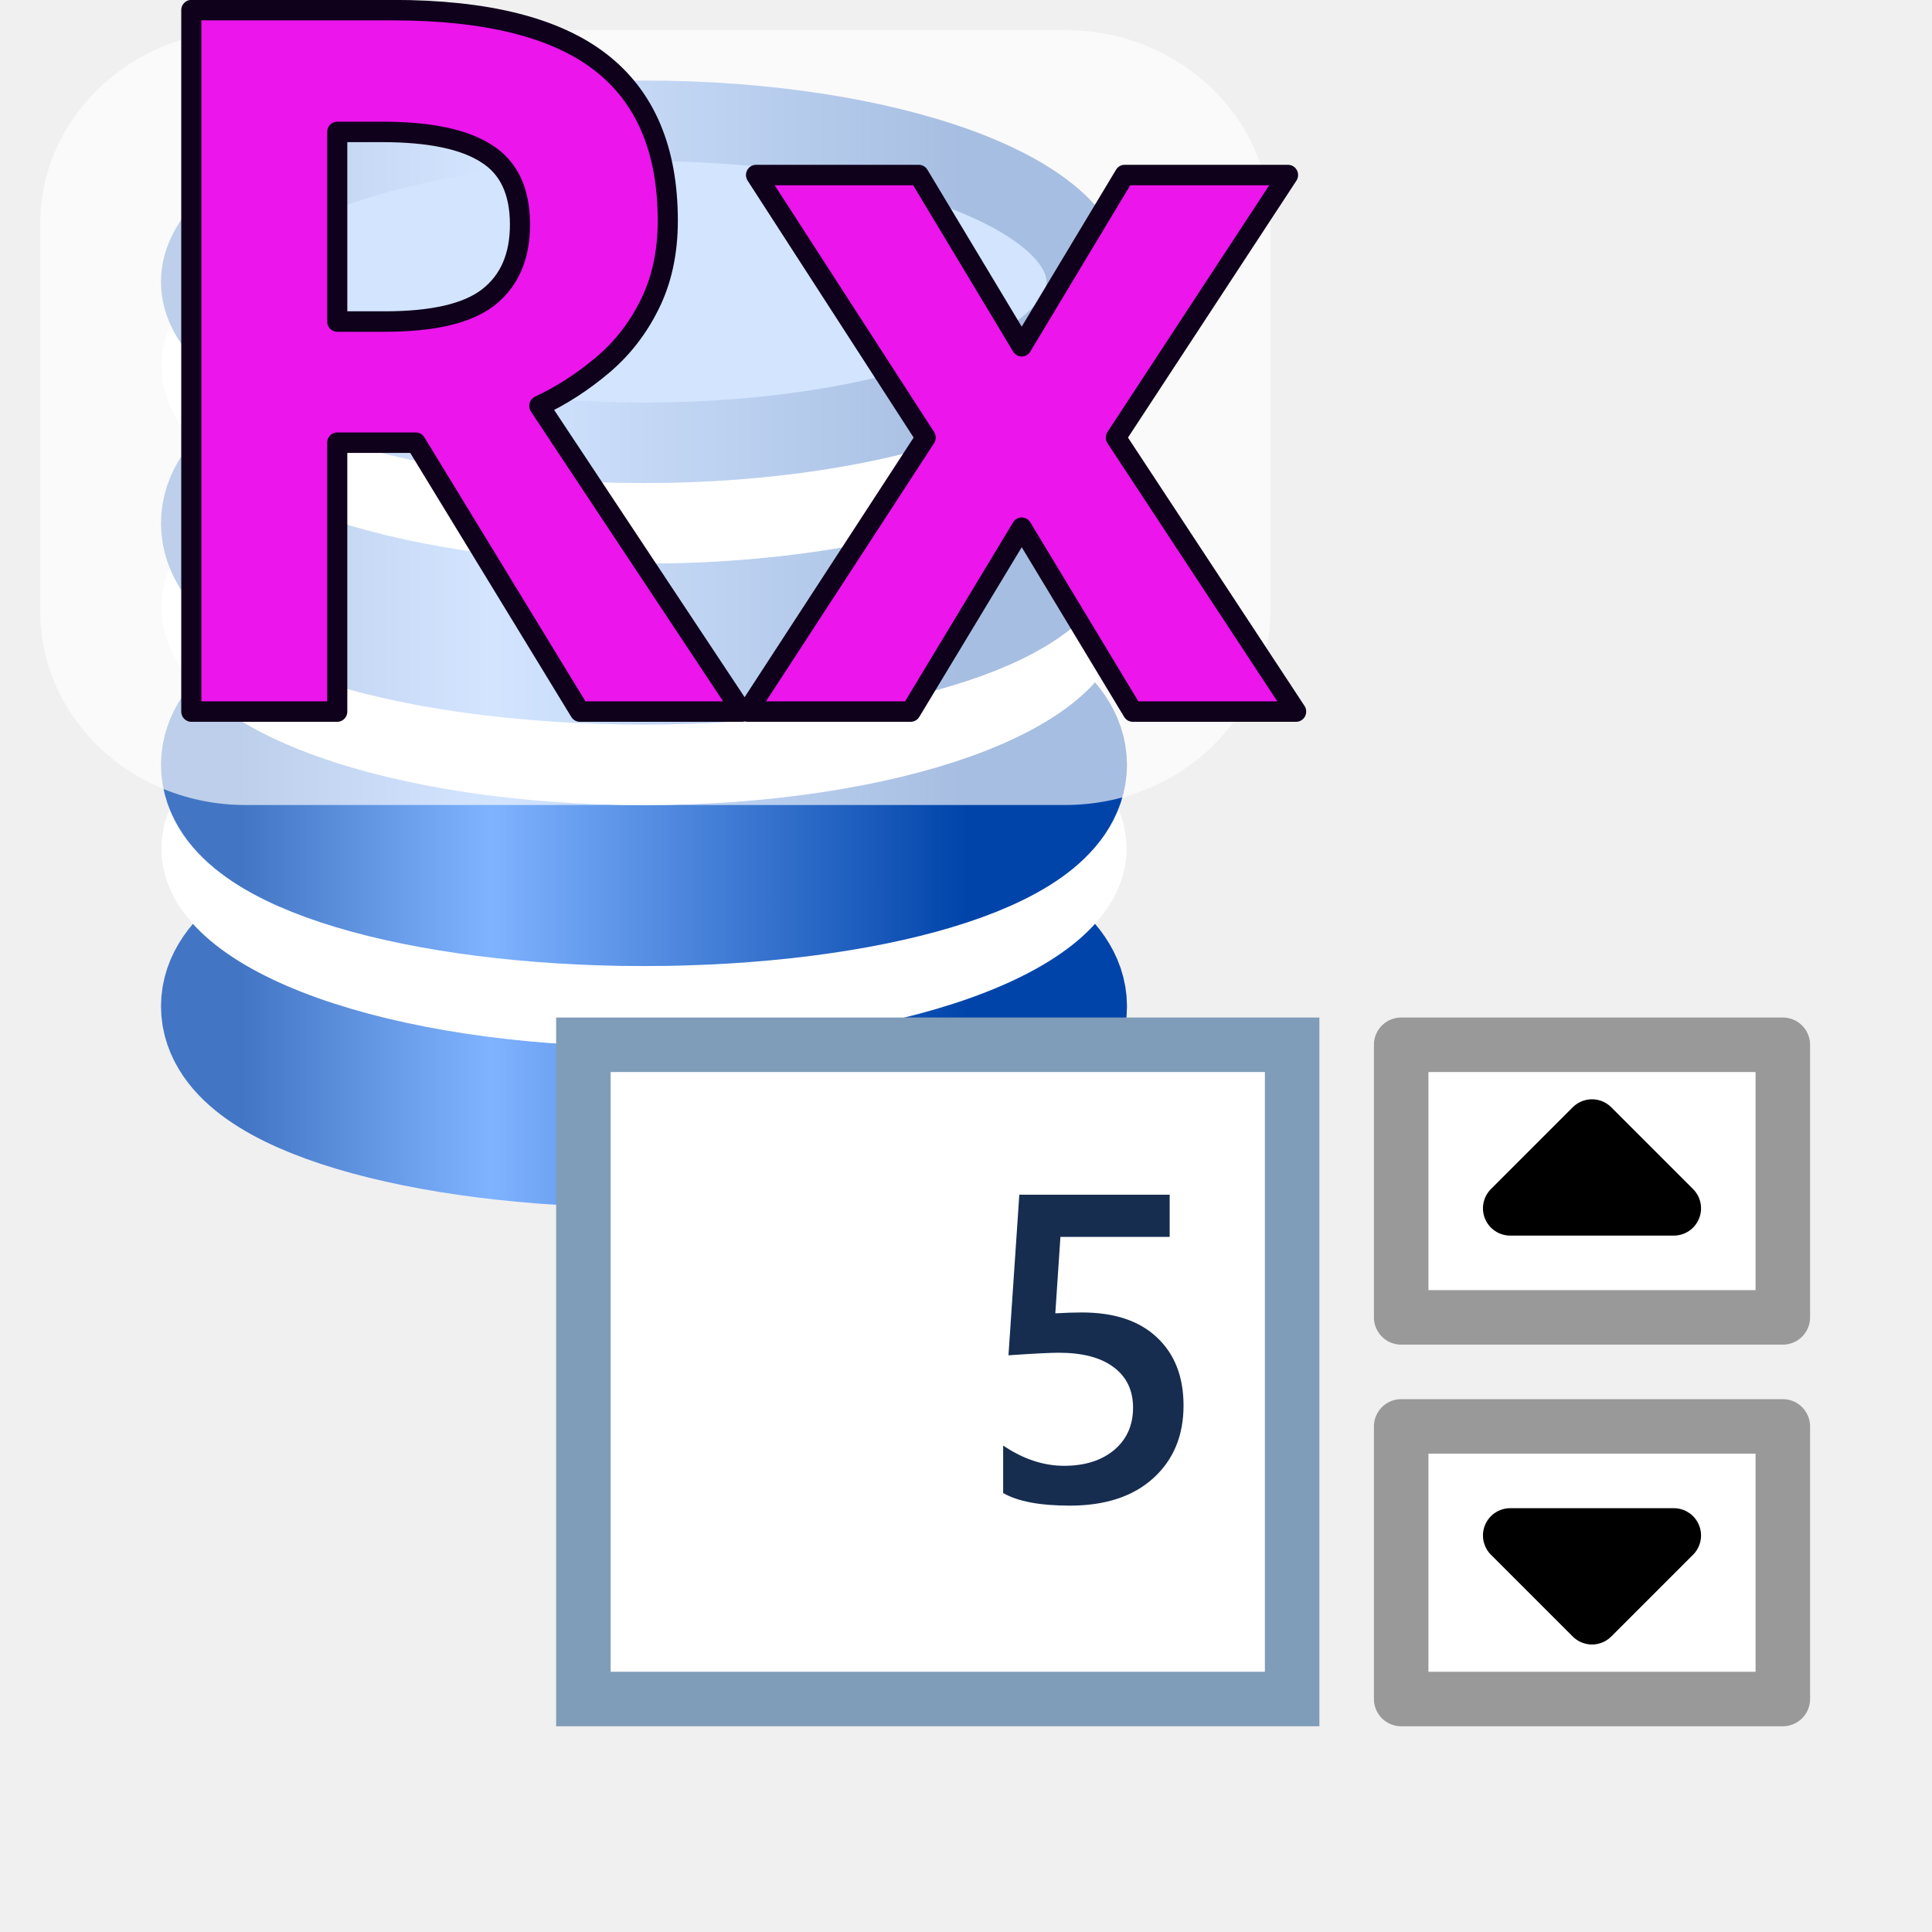
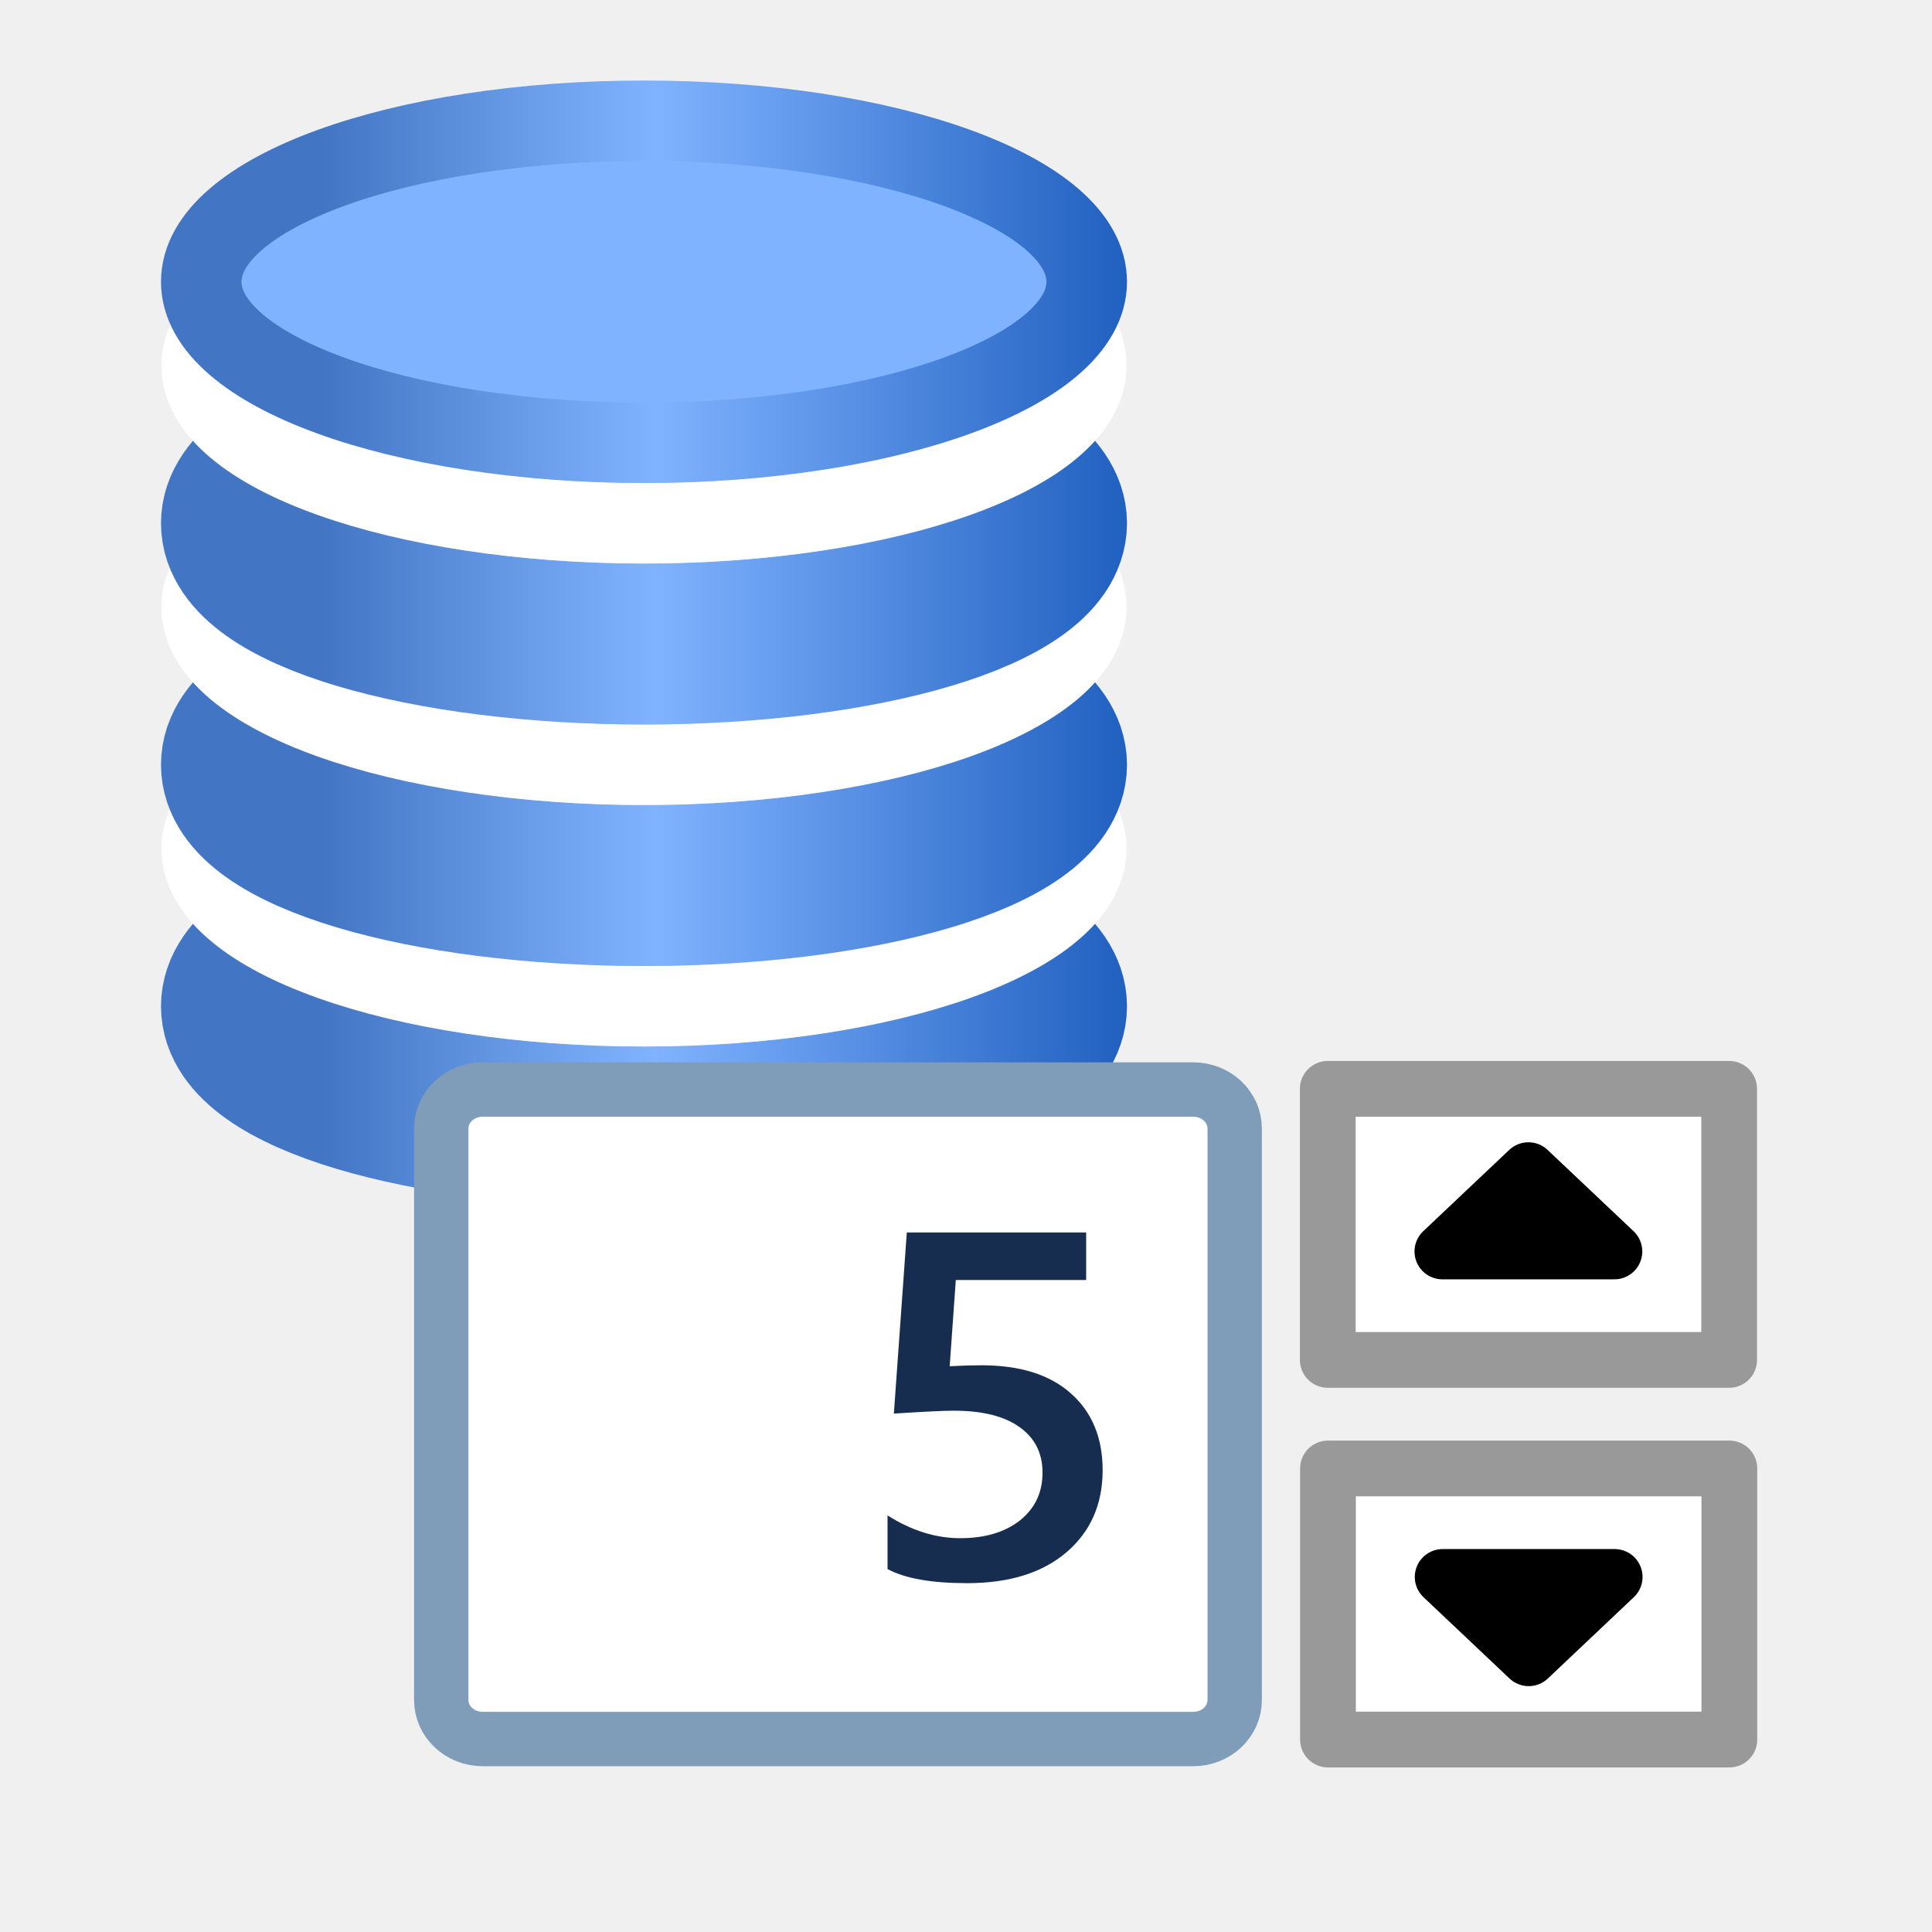
- <svg xmlns="http://www.w3.org/2000/svg" xmlns:xlink="http://www.w3.org/1999/xlink" width="36" height="36" viewBox="0 0 36 36" version="1.1" id="svg224">
-   <defs id="defs218">
-     <linearGradient xlink:href="#linearGradient914" id="linearGradient208" gradientUnits="userSpaceOnUse" gradientTransform="matrix(2,0,0,2,-36.91964,-1051.532)" x1="3" y1="1035.362" x2="12" y2="1035.362" />
+ <svg xmlns="http://www.w3.org/2000/svg" xmlns:xlink="http://www.w3.org/1999/xlink" width="36" height="36" viewBox="0 0 36 36" version="1.1" id="svg106">
+   <defs id="defs100">
+     <linearGradient xlink:href="#linearGradient914" id="linearGradient226" gradientUnits="userSpaceOnUse" gradientTransform="matrix(2.666667,0,0,2.666667,-36.91964,-1737.107)" x1="3" y1="1035.362" x2="12" y2="1035.362" />
    <linearGradient id="linearGradient914">
      <stop style="stop-color:#4276c4;stop-opacity:1;" offset="0" id="stop910" />
      <stop id="stop916" offset="0.344" style="stop-color:#80b3ff;stop-opacity:1" />
      <stop style="stop-color:#0044aa;stop-opacity:1" offset="1" id="stop912" />
    </linearGradient>
-     <linearGradient gradientTransform="matrix(2,0,0,2,-36.91964,-1057.532)" y2="1035.362" x2="12" y1="1035.362" x1="3" gradientUnits="userSpaceOnUse" id="linearGradient932" xlink:href="#linearGradient914" />
-     <linearGradient y2="1035.362" x2="12" y1="1035.362" x1="3" gradientTransform="matrix(2,0,0,2,-36.91964,-1063.532)" gradientUnits="userSpaceOnUse" id="linearGradient936" xlink:href="#linearGradient914" />
-     <linearGradient xlink:href="#linearGradient914" id="linearGradient299" gradientUnits="userSpaceOnUse" gradientTransform="matrix(2,0,0,2,-36.91964,-1051.532)" x1="3" y1="1035.362" x2="12" y2="1035.362" />
+     <linearGradient gradientTransform="matrix(2.666667,0,0,2.666667,-36.91964,-1745.107)" y2="1035.362" x2="12" y1="1035.362" x1="3" gradientUnits="userSpaceOnUse" id="linearGradient932" xlink:href="#linearGradient914" />
+     <linearGradient y2="1035.362" x2="12" y1="1035.362" x1="3" gradientTransform="matrix(2.666667,0,0,2.666667,-36.91964,-1753.106)" gradientUnits="userSpaceOnUse" id="linearGradient936" xlink:href="#linearGradient914" />
+     <linearGradient xlink:href="#linearGradient914" id="linearGradient208" gradientUnits="userSpaceOnUse" gradientTransform="matrix(2.666667,0,0,2.666667,-36.91964,-1737.107)" x1="3" y1="1035.362" x2="12" y2="1035.362" />
  </defs>
-   <g id="layer1" transform="translate(0,-287.475)">
-     <g transform="matrix(0.75,0,0,0.75,0,287.475)" id="g155">
-       <rect y="284.3" x="0" height="48" width="48" id="rect110" style="fill:none;fill-rule:evenodd;stroke-width:0.876" transform="translate(0,-284.3)" />
-       <g transform="translate(36.91964,-1005.192)" id="g899" style="display:inline">
-         <ellipse style="opacity:1;fill:#bdd1ec;fill-opacity:1;fill-rule:evenodd;stroke:url(#linearGradient299);stroke-width:4;stroke-linecap:round;stroke-linejoin:round;stroke-miterlimit:4;stroke-dasharray:none;stroke-dashoffset:0;stroke-opacity:1;paint-order:normal" id="ellipse880" cx="-20.92" cy="1030.193" rx="10" ry="3" />
-         <ellipse style="opacity:1;fill:#bdd1ec;fill-opacity:1;fill-rule:evenodd;stroke:#ffffff;stroke-width:2;stroke-linecap:round;stroke-linejoin:round;stroke-miterlimit:4;stroke-dasharray:none;stroke-dashoffset:0;stroke-opacity:1;paint-order:normal" id="ellipse878" cx="-20.92" cy="1026.275" rx="10.989" ry="3.917" />
-         <ellipse ry="3" rx="10" cy="1024.193" cx="-20.92" id="ellipse930" style="opacity:1;fill:#bdd1ec;fill-opacity:1;fill-rule:evenodd;stroke:url(#linearGradient932);stroke-width:4;stroke-linecap:round;stroke-linejoin:round;stroke-miterlimit:4;stroke-dasharray:none;stroke-dashoffset:0;stroke-opacity:1;paint-order:normal" />
-         <ellipse ry="3.917" rx="10.989" cy="1020.276" cx="-20.92" id="ellipse874" style="opacity:1;fill:#bdd1ec;fill-opacity:1;fill-rule:evenodd;stroke:#ffffff;stroke-width:2;stroke-linecap:round;stroke-linejoin:round;stroke-miterlimit:4;stroke-dasharray:none;stroke-dashoffset:0;stroke-opacity:1;paint-order:normal" />
-         <ellipse style="opacity:1;fill:#bdd1ec;fill-opacity:1;fill-rule:evenodd;stroke:url(#linearGradient936);stroke-width:4;stroke-linecap:round;stroke-linejoin:round;stroke-miterlimit:4;stroke-dasharray:none;stroke-dashoffset:0;stroke-opacity:1;paint-order:normal" id="ellipse934" cx="-20.92" cy="1018.193" rx="10" ry="3" />
-         <ellipse style="opacity:1;fill:#bdd1ec;fill-opacity:1;fill-rule:evenodd;stroke:#ffffff;stroke-width:2;stroke-linecap:round;stroke-linejoin:round;stroke-miterlimit:4;stroke-dasharray:none;stroke-dashoffset:0;stroke-opacity:1;paint-order:normal" id="ellipse858" cx="-20.92" cy="1014.276" rx="10.989" ry="3.917" />
-         <ellipse ry="4" rx="11" cy="1012.193" cx="-20.92" id="ellipse868" style="opacity:1;fill:#80b3ff;fill-opacity:1;fill-rule:evenodd;stroke:url(#linearGradient208);stroke-width:2;stroke-linecap:round;stroke-linejoin:round;stroke-miterlimit:4;stroke-dasharray:none;stroke-dashoffset:0;stroke-opacity:1;paint-order:normal" />
-       </g>
-       <g transform="matrix(0.6772613,0,0,0.6772613,13.13952,-658.9992)" id="g834">
-         <rect style="opacity:1;fill:#ffffff;fill-opacity:1;stroke:#999999;stroke-width:2;stroke-linecap:round;stroke-linejoin:round;stroke-miterlimit:4;stroke-dasharray:none;stroke-dashoffset:0;stroke-opacity:1;paint-order:normal" id="rect842" width="14" height="10" x="32" y="1011.362" />
-         <path style="fill:#000000;fill-opacity:1;fill-rule:evenodd;stroke:#000000;stroke-width:2px;stroke-linecap:butt;stroke-linejoin:round;stroke-opacity:1" d="m 39,1014.362 -3,3 h 6 z" id="path833" />
-         <rect style="opacity:1;fill:#7f9db9;fill-opacity:1;stroke:none;stroke-width:0;stroke-linecap:round;stroke-linejoin:round;stroke-miterlimit:4;stroke-dasharray:none;stroke-dashoffset:0;stroke-opacity:1;paint-order:normal" id="rect820" width="28" height="26" x="1" y="1010.362" />
-         <rect style="opacity:1;fill:#ffffff;fill-opacity:1;stroke:none;stroke-width:0;stroke-linecap:round;stroke-linejoin:round;stroke-miterlimit:4;stroke-dasharray:none;stroke-dashoffset:0;stroke-opacity:1;paint-order:normal" id="rect818" width="24" height="22" x="3" y="1012.362" />
-         <path id="path951" style="font-style:normal;font-variant:normal;font-weight:bold;font-stretch:normal;font-size:8px;line-height:25px;font-family:'Yu Gothic UI';-inkscape-font-specification:'Yu Gothic UI Bold';letter-spacing:0px;word-spacing:0px;fill:#162d50;fill-opacity:1;stroke:none;stroke-width:2px;stroke-linecap:butt;stroke-linejoin:miter;stroke-opacity:1" d="m 17.399,1027.807 v -1.742 q 1.102,0.742 2.234,0.742 1.141,0 1.836,-0.578 0.695,-0.586 0.695,-1.555 0,-0.953 -0.711,-1.484 -0.703,-0.531 -2.023,-0.531 -0.453,0 -1.836,0.094 l 0.398,-5.891 h 5.516 v 1.547 h -4.008 l -0.188,2.805 q 0.539,-0.032 0.977,-0.032 1.781,0 2.75,0.914 0.977,0.914 0.977,2.5 0,1.664 -1.117,2.672 -1.109,1 -3.055,1 -1.641,0 -2.445,-0.461 z" />
-         <rect y="-1035.362" x="32" height="10" width="14" id="rect935" style="opacity:1;fill:#ffffff;fill-opacity:1;stroke:#999999;stroke-width:2;stroke-linecap:round;stroke-linejoin:round;stroke-miterlimit:4;stroke-dasharray:none;stroke-dashoffset:0;stroke-opacity:1;paint-order:normal" transform="scale(1,-1)" />
-         <path id="path937" d="m 39,1032.362 -3,-3 h 6 z" style="fill:#000000;fill-opacity:1;fill-rule:evenodd;stroke:#000000;stroke-width:2px;stroke-linecap:butt;stroke-linejoin:round;stroke-opacity:1" />
-       </g>
-       <rect style="display:inline;opacity:0.65;fill:#ffffff;fill-opacity:1;stroke-width:0.99;image-rendering:auto" id="use4930" width="30.562" height="19.251" x="1" y="0.749" rx="5.094" ry="4.813" />
-       <text transform="scale(0.9916672,1.008403)" id="text3848" y="17.529" x="2.621" style="font-style:normal;font-variant:normal;font-weight:normal;font-stretch:normal;font-size:40.347px;line-height:1.25;font-family:Calibri;-inkscape-font-specification:Calibri;letter-spacing:0px;word-spacing:0px;display:inline;opacity:1;fill:#ec15ec;fill-opacity:1;stroke:#0f001b;stroke-width:0.504;stroke-miterlimit:4;stroke-dasharray:none;stroke-opacity:1" xml:space="preserve">
-         <tspan style="font-style:normal;font-variant:normal;font-weight:bold;font-stretch:normal;font-size:24.208px;line-height:50.434px;font-family:Calibri;-inkscape-font-specification:'Calibri Bold';opacity:0;fill:#ec15ec;fill-opacity:1;stroke:#0f001b;stroke-width:0.504;stroke-linecap:round;stroke-linejoin:round;stroke-miterlimit:4;stroke-dasharray:none;stroke-opacity:1;paint-order:fill markers stroke" y="17.529" x="2.621" id="tspan3846">Rx</tspan>
-       </text>
+   <g id="layer1" transform="translate(0,-296.3)">
+     <rect style="fill:none;fill-rule:evenodd;stroke-width:0.657" id="rect110" width="36" height="36" x="0" y="296.3" />
+   </g>
+   <g id="layer2" style="display:inline" transform="translate(0,-12)">
+     <g style="display:inline" id="g899" transform="matrix(0.75,0,0,0.75,27.68973,-741.8944)">
+       <ellipse ry="3" rx="10" cy="1030.193" cx="-20.92" id="ellipse880" style="opacity:1;fill:#bdd1ec;fill-opacity:1;fill-rule:evenodd;stroke:url(#linearGradient208);stroke-width:4;stroke-linecap:round;stroke-linejoin:round;stroke-miterlimit:4;stroke-dasharray:none;stroke-dashoffset:0;stroke-opacity:1;paint-order:normal" />
+       <ellipse ry="3.917" rx="10.989" cy="1026.275" cx="-20.92" id="ellipse878" style="opacity:1;fill:#bdd1ec;fill-opacity:1;fill-rule:evenodd;stroke:#ffffff;stroke-width:2;stroke-linecap:round;stroke-linejoin:round;stroke-miterlimit:4;stroke-dasharray:none;stroke-dashoffset:0;stroke-opacity:1;paint-order:normal" />
+       <ellipse style="opacity:1;fill:#bdd1ec;fill-opacity:1;fill-rule:evenodd;stroke:url(#linearGradient932);stroke-width:4;stroke-linecap:round;stroke-linejoin:round;stroke-miterlimit:4;stroke-dasharray:none;stroke-dashoffset:0;stroke-opacity:1;paint-order:normal" id="ellipse930" cx="-20.92" cy="1024.193" rx="10" ry="3" />
+       <ellipse style="opacity:1;fill:#bdd1ec;fill-opacity:1;fill-rule:evenodd;stroke:#ffffff;stroke-width:2;stroke-linecap:round;stroke-linejoin:round;stroke-miterlimit:4;stroke-dasharray:none;stroke-dashoffset:0;stroke-opacity:1;paint-order:normal" id="ellipse874" cx="-20.92" cy="1020.276" rx="10.989" ry="3.917" />
+       <ellipse ry="3" rx="10" cy="1018.193" cx="-20.92" id="ellipse934" style="opacity:1;fill:#bdd1ec;fill-opacity:1;fill-rule:evenodd;stroke:url(#linearGradient936);stroke-width:4;stroke-linecap:round;stroke-linejoin:round;stroke-miterlimit:4;stroke-dasharray:none;stroke-dashoffset:0;stroke-opacity:1;paint-order:normal" />
+       <ellipse ry="3.917" rx="10.989" cy="1014.276" cx="-20.92" id="ellipse858" style="opacity:1;fill:#bdd1ec;fill-opacity:1;fill-rule:evenodd;stroke:#ffffff;stroke-width:2;stroke-linecap:round;stroke-linejoin:round;stroke-miterlimit:4;stroke-dasharray:none;stroke-dashoffset:0;stroke-opacity:1;paint-order:normal" />
+       <ellipse style="opacity:1;fill:#80b3ff;fill-opacity:1;fill-rule:evenodd;stroke:url(#linearGradient226);stroke-width:2;stroke-linecap:round;stroke-linejoin:round;stroke-miterlimit:4;stroke-dasharray:none;stroke-dashoffset:0;stroke-opacity:1;paint-order:normal" id="ellipse868" cx="-20.92" cy="1012.193" rx="11" ry="4" />
    </g>
  </g>
+   <g id="layer4" style="display:inline" transform="translate(0,-12)">
+     <rect style="opacity:1;fill:#ffffff;fill-opacity:1;fill-rule:evenodd;stroke:#7f9db9;stroke-width:1.013;stroke-linecap:butt;stroke-linejoin:round;stroke-miterlimit:4;stroke-dasharray:none;stroke-opacity:1;paint-order:normal" id="rect862" width="14.785" height="12.102" x="8.222" y="32.302" rx="0.77" ry="0.727" />
+   </g>
+   <g id="layer6" style="display:inline" transform="translate(0,-12)">
+     <path id="path951-5" style="font-style:normal;font-variant:normal;font-weight:bold;font-stretch:normal;font-size:8px;line-height:25px;font-family:'Yu Gothic UI';-inkscape-font-specification:'Yu Gothic UI Bold';letter-spacing:0px;word-spacing:0px;fill:#162d50;fill-opacity:1;stroke:none;stroke-width:1.066px;stroke-linecap:butt;stroke-linejoin:miter;stroke-opacity:1" d="m 16.538,41.235 v -0.998 q 0.668,0.425 1.354,0.425 0.691,0 1.113,-0.331 0.421,-0.336 0.421,-0.891 0,-0.546 -0.431,-0.85 -0.426,-0.304 -1.226,-0.304 -0.275,0 -1.113,0.054 l 0.241,-3.375 h 3.342 v 0.886 h -2.429 l -0.114,1.607 q 0.327,-0.018 0.592,-0.018 1.079,0 1.666,0.524 0.592,0.524 0.592,1.432 0,0.953 -0.677,1.531 -0.672,0.573 -1.851,0.573 -0.994,0 -1.482,-0.264 z" />
+   </g>
+   <g id="layer8" style="display:inline;opacity:1" transform="translate(0,-12)">
+     <rect style="display:inline;opacity:1;fill:#ffffff;fill-opacity:1;stroke:#999999;stroke-width:1.039;stroke-linecap:round;stroke-linejoin:round;stroke-miterlimit:4;stroke-dasharray:none;stroke-dashoffset:0;stroke-opacity:1;paint-order:normal" id="rect842-1" width="7.479" height="5.051" x="24.741" y="32.289" />
+     <path style="display:inline;fill:#000000;fill-opacity:1;fill-rule:evenodd;stroke:#000000;stroke-width:1.039px;stroke-linecap:butt;stroke-linejoin:round;stroke-opacity:1" d="m 28.48,33.804 -1.603,1.515 h 3.205 z" id="path833-8" />
+   </g>
+   <g id="layer9" style="opacity:1" transform="translate(0,-12)">
+     <rect y="-44.414" x="24.745" height="5.051" width="7.479" id="rect935-5" style="display:inline;opacity:1;fill:#ffffff;fill-opacity:1;stroke:#999999;stroke-width:1.039;stroke-linecap:round;stroke-linejoin:round;stroke-miterlimit:4;stroke-dasharray:none;stroke-dashoffset:0;stroke-opacity:1;paint-order:normal" transform="scale(1,-1)" />
+     <path id="path937-7" d="m 28.485,42.899 -1.603,-1.515 h 3.205 z" style="display:inline;fill:#000000;fill-opacity:1;fill-rule:evenodd;stroke:#000000;stroke-width:1.039px;stroke-linecap:butt;stroke-linejoin:round;stroke-opacity:1" />
+   </g>
+   <g id="layer7" transform="translate(0,-12)">
+     <flowRoot xml:space="preserve" id="flowRoot914-8" style="font-style:normal;font-variant:normal;font-weight:normal;font-stretch:normal;font-size:12px;line-height:1.25;font-family:'Arial Unicode MS';-inkscape-font-specification:'Arial Unicode MS';letter-spacing:0px;word-spacing:0px;fill:#c500ab;fill-opacity:1;stroke:#ffffff;stroke-width:2.968;stroke-linecap:round;stroke-linejoin:round;stroke-miterlimit:4;stroke-dasharray:none;stroke-opacity:1;paint-order:markers stroke fill" transform="matrix(0.6953143,0,0,0.8267215,-2.207942,11.78897)">
+       <flowRegion id="flowRegion916-5" style="fill:#c500ab;fill-opacity:1;stroke:#ffffff;stroke-width:2.968;stroke-linecap:round;stroke-linejoin:round;stroke-miterlimit:4;stroke-dasharray:none;stroke-opacity:1;paint-order:markers stroke fill">
+         <rect id="rect918-0" width="38.142" height="34.675" x="3.467" y="-1.878" style="fill:#c500ab;fill-opacity:1;stroke:#ffffff;stroke-width:2.968;stroke-linecap:round;stroke-linejoin:round;stroke-miterlimit:4;stroke-dasharray:none;stroke-opacity:1;paint-order:markers stroke fill" />
+       </flowRegion>
+       <flowPara id="flowPara920-2" style="font-style:normal;font-variant:normal;font-weight:bold;font-stretch:normal;font-size:21.333px;font-family:Arial;-inkscape-font-specification:'Arial Bold';stroke:#ffffff;stroke-width:2.968;stroke-linecap:round;stroke-linejoin:round;stroke-miterlimit:4;stroke-dasharray:none;stroke-opacity:1;paint-order:markers stroke fill">Rx</flowPara>
+     </flowRoot>
+   </g>
</svg>
